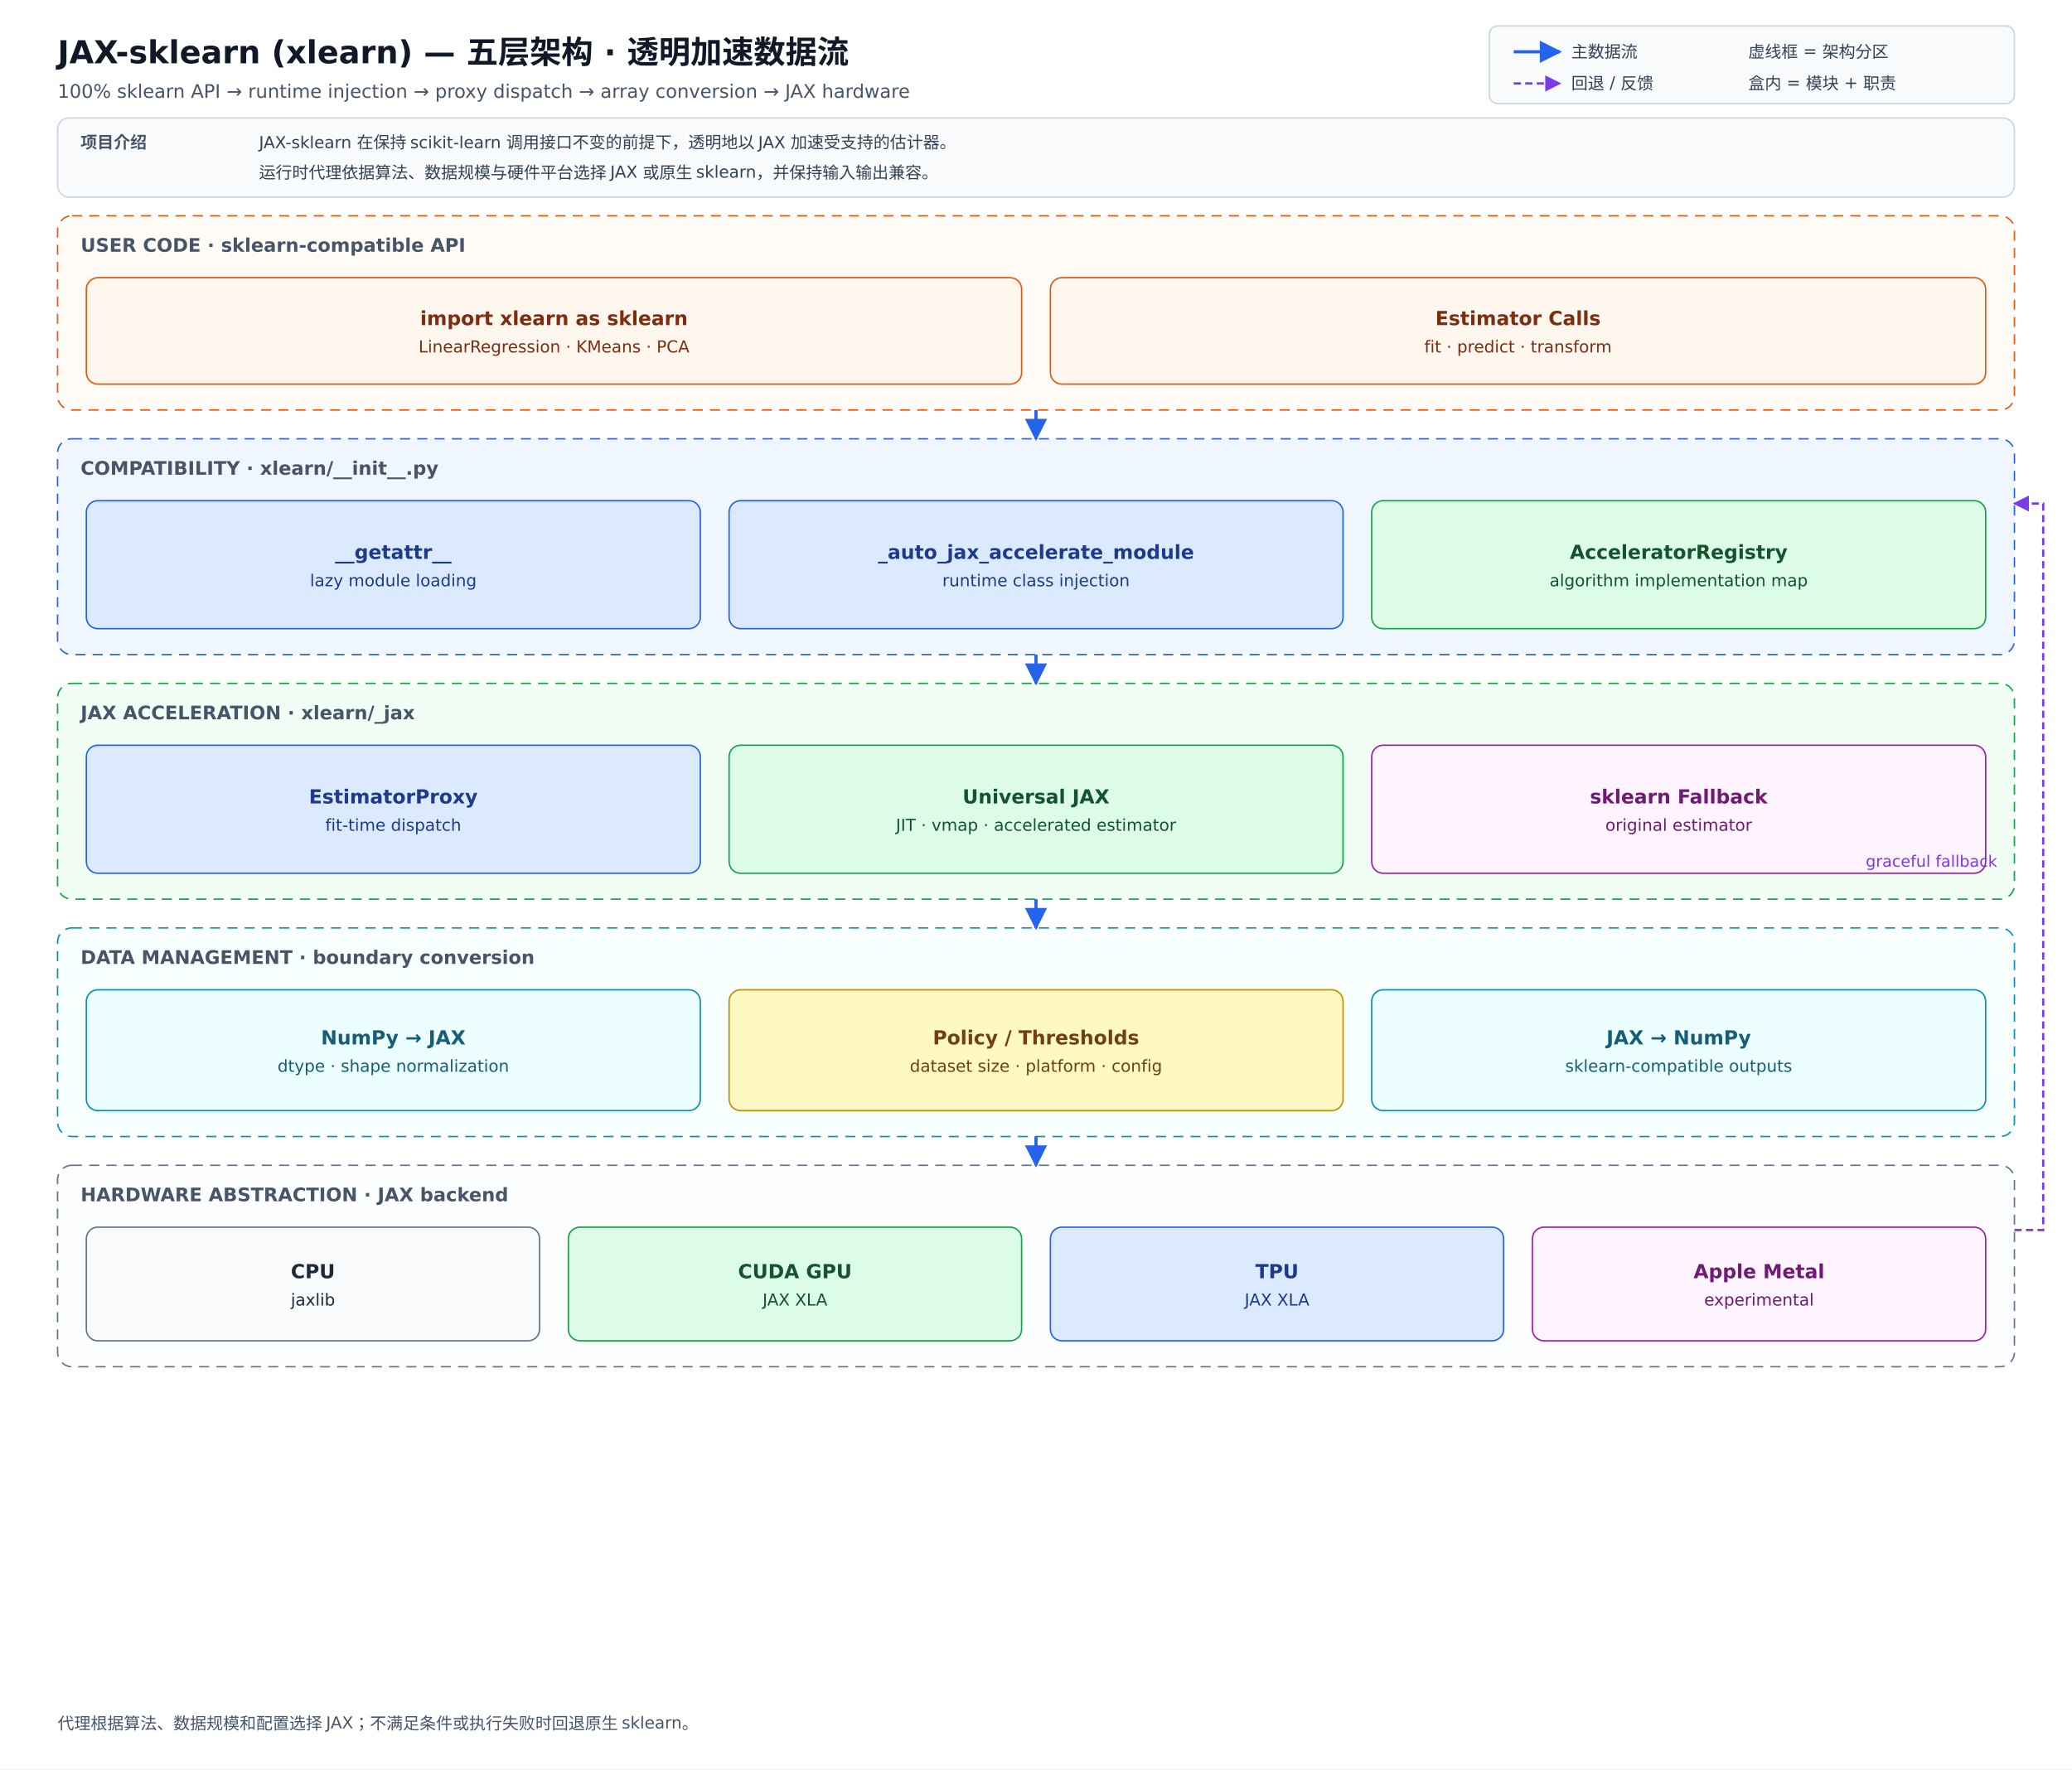
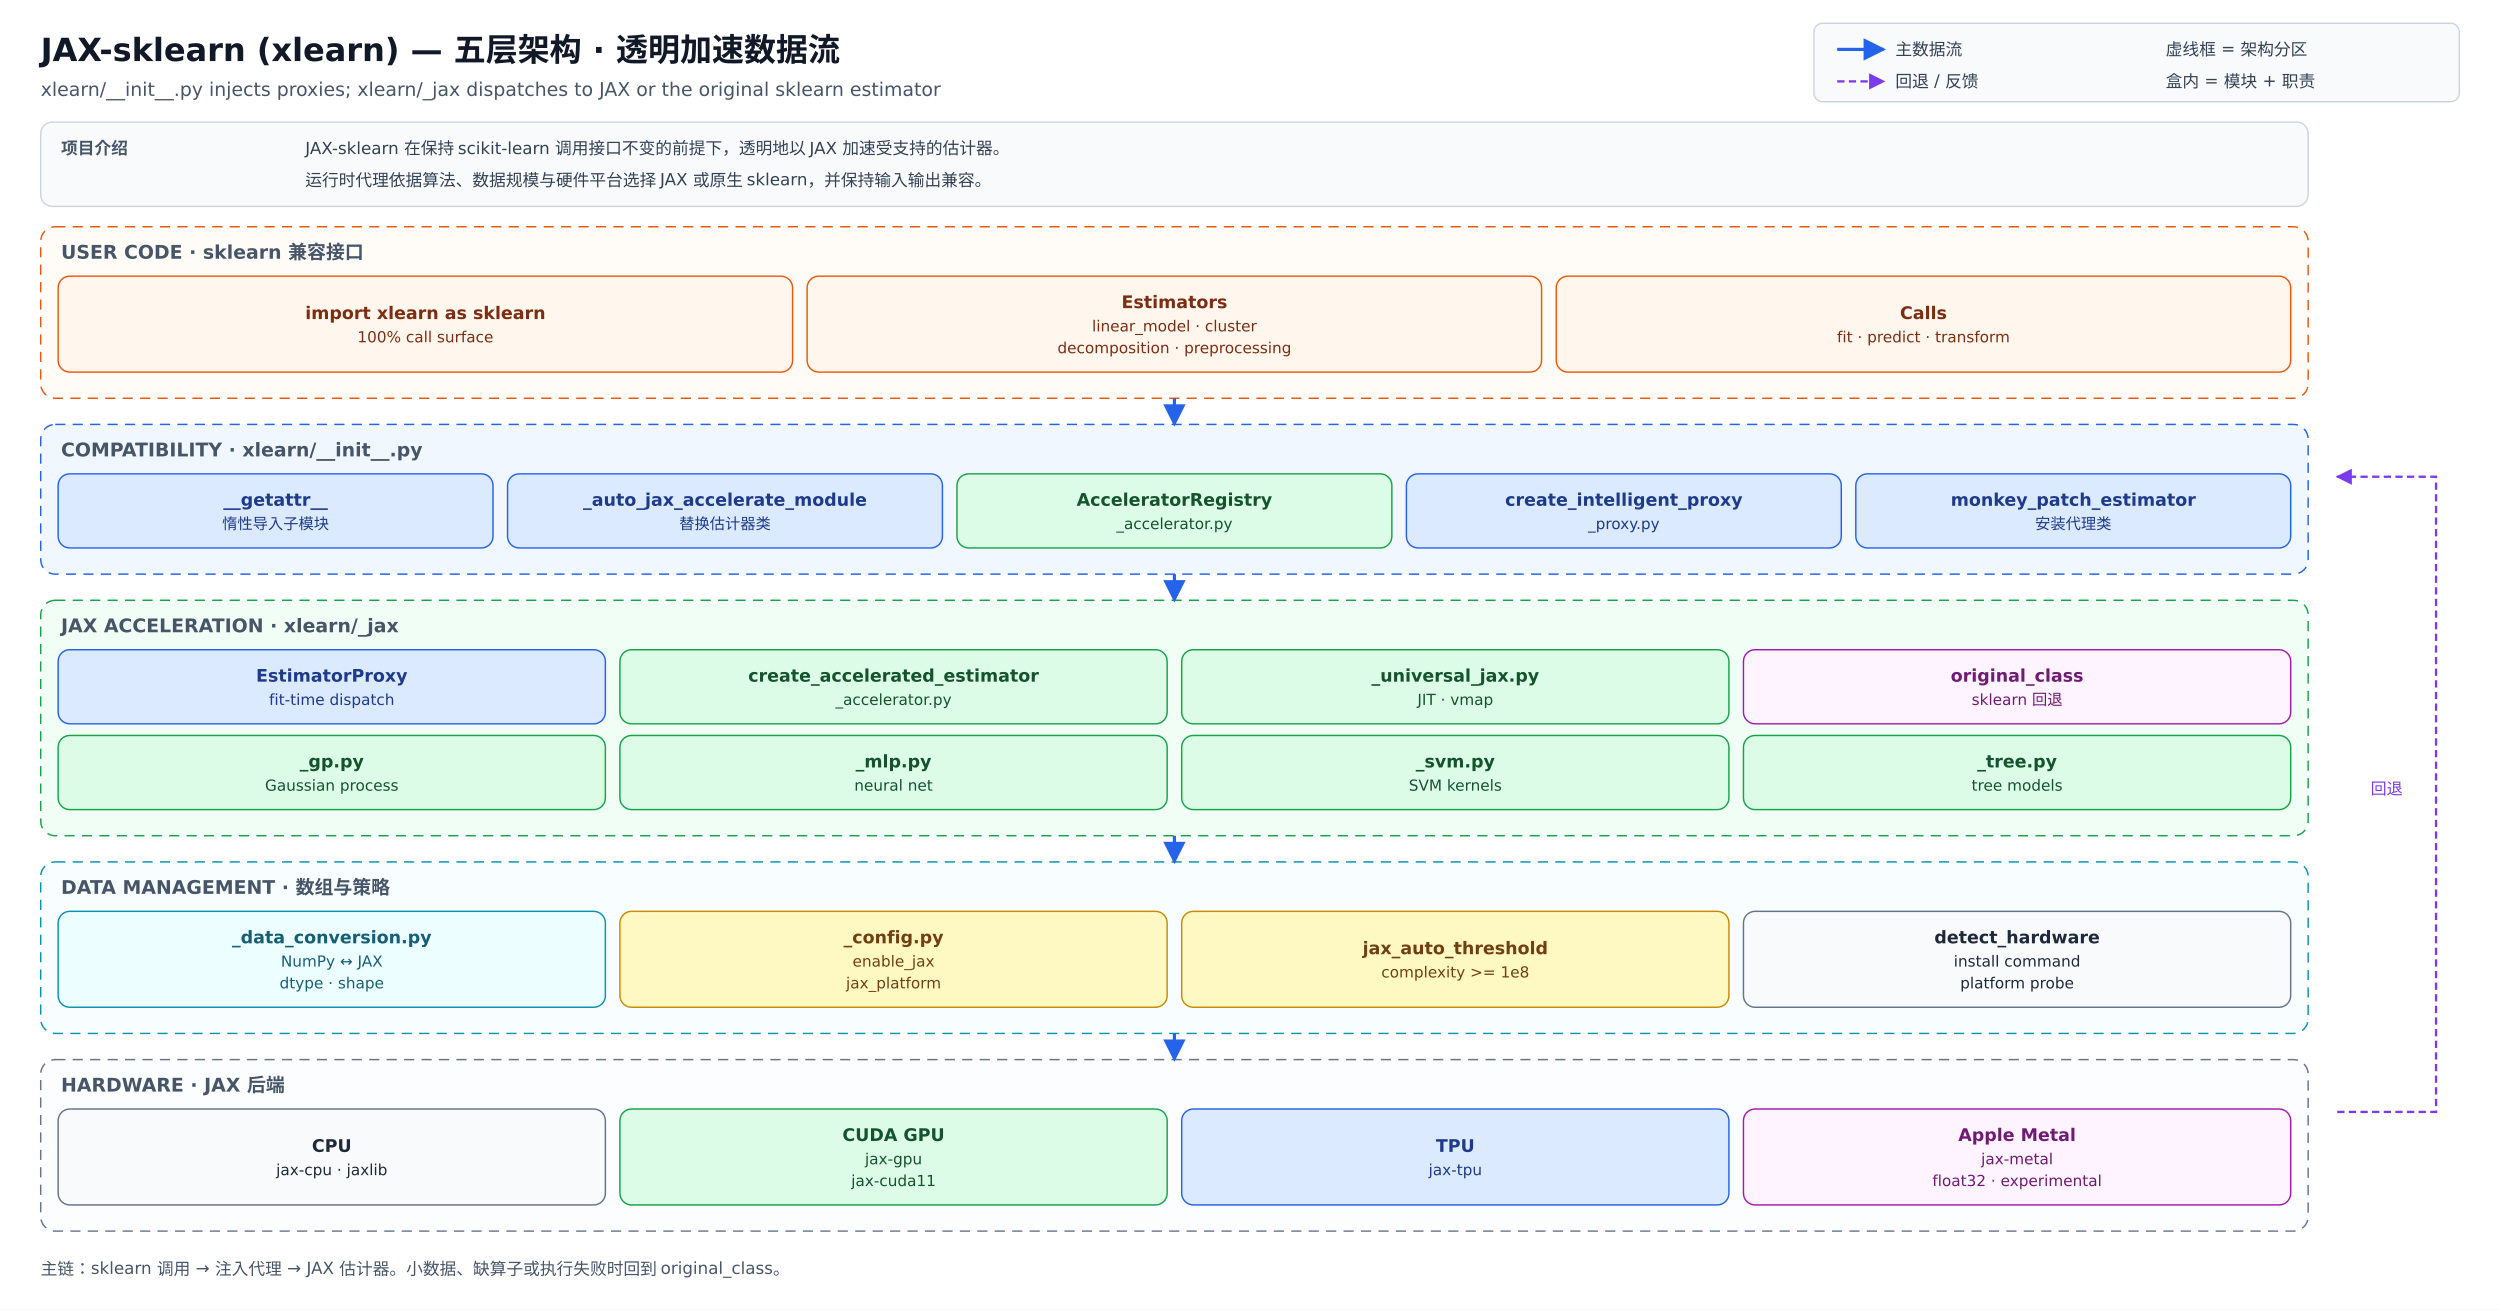
- <svg xmlns="http://www.w3.org/2000/svg" viewBox="0 0 1440 1230" font-family="WenQuanYi Micro Hei, DejaVu Sans, sans-serif">
+ <svg xmlns="http://www.w3.org/2000/svg" viewBox="0 0 1720 901" font-family="WenQuanYi Micro Hei, DejaVu Sans, sans-serif">
  <defs>
    <marker id="arr" viewBox="0 0 10 10" refX="9" refY="5" markerWidth="7" markerHeight="7" orient="auto">
      <path d="M0,0 L10,5 L0,10 z" fill="#2563eb" />
    </marker>
    <marker id="arrP" viewBox="0 0 10 10" refX="9" refY="5" markerWidth="7" markerHeight="7" orient="auto">
      <path d="M0,0 L10,5 L0,10 z" fill="#7c3aed" />
    </marker>
  </defs>
-   <rect x="0" y="0" width="1440" height="1230" fill="#ffffff" />
-   <text x="40" y="44" font-size="22" fill="#111827" font-weight="700" text-anchor="start">JAX-sklearn (xlearn) — 五层架构 · 透明加速数据流</text>
-   <text x="40" y="68" font-size="13" fill="#475569" font-weight="400" text-anchor="start">100% sklearn API → runtime injection → proxy dispatch → array conversion → JAX hardware</text>
-   <rect x="1035" y="18" width="365" height="54" rx="6" fill="#f8fafc" stroke="#cbd5e1" />
-   <line x1="1052" y1="36" x2="1084" y2="36" stroke="#2563eb" stroke-width="2.2" marker-end="url(#arr)" />
-   <text x="1092" y="40" font-size="11.5" fill="#334155" font-weight="400" text-anchor="start">主数据流</text>
-   <line x1="1052" y1="58" x2="1084" y2="58" stroke="#7c3aed" stroke-width="1.6" stroke-dasharray="5,3" marker-end="url(#arrP)" />
-   <text x="1092" y="62" font-size="11.5" fill="#334155" font-weight="400" text-anchor="start">回退 / 反馈</text>
-   <text x="1215" y="40" font-size="11.5" fill="#334155" font-weight="400" text-anchor="start">虚线框 = 架构分区</text>
-   <text x="1215" y="62" font-size="11.5" fill="#334155" font-weight="400" text-anchor="start">盒内 = 模块 + 职责</text>
-   <rect x="40" y="82" width="1360" height="55" rx="8" fill="#f8fafc" stroke="#cbd5e1" />
-   <text x="56" y="103" font-size="11.5" fill="#475569" font-weight="700" text-anchor="start">项目介绍</text>
-   <text x="180" y="103" font-size="11.5" fill="#334155" font-weight="400" text-anchor="start">JAX-sklearn 在保持 scikit-learn 调用接口不变的前提下，透明地以 JAX 加速受支持的估计器。</text>
-   <text x="180" y="124" font-size="11.5" fill="#334155" font-weight="400" text-anchor="start">运行时代理依据算法、数据规模与硬件平台选择 JAX 或原生 sklearn，并保持输入输出兼容。</text>
-   <rect x="40" y="150" width="1360" height="135" rx="10" fill="#fff7ed" fill-opacity="0.42" stroke="#ea580c" stroke-dasharray="7,5" />
-   <text x="56" y="175" font-size="13" fill="#475569" font-weight="700" text-anchor="start">USER CODE · sklearn-compatible API</text>
-   <rect x="60.0" y="193" width="650.0" height="74" rx="8" fill="#fff7ed" stroke="#ea580c" />
-   <text x="385.0" y="226.0" font-size="13.5" fill="#7c2d12" font-weight="700" text-anchor="middle">import xlearn as sklearn</text>
-   <text x="385.0" y="245.0" font-size="11.5" fill="#7c2d12" font-weight="400" text-anchor="middle">LinearRegression · KMeans · PCA</text>
-   <rect x="730.0" y="193" width="650.0" height="74" rx="8" fill="#fff7ed" stroke="#ea580c" />
-   <text x="1055.0" y="226.0" font-size="13.5" fill="#7c2d12" font-weight="700" text-anchor="middle">Estimator Calls</text>
-   <text x="1055.0" y="245.0" font-size="11.5" fill="#7c2d12" font-weight="400" text-anchor="middle">fit · predict · transform</text>
-   <rect x="40" y="305" width="1360" height="150" rx="10" fill="#dbeafe" fill-opacity="0.42" stroke="#2563eb" stroke-dasharray="7,5" />
-   <text x="56" y="330" font-size="13" fill="#475569" font-weight="700" text-anchor="start">COMPATIBILITY · xlearn/__init__.py</text>
-   <rect x="60.0" y="348" width="426.7" height="89" rx="8" fill="#dbeafe" stroke="#2563eb" />
-   <text x="273.333" y="388.5" font-size="13.5" fill="#1e3a8a" font-weight="700" text-anchor="middle">__getattr__</text>
-   <text x="273.333" y="407.5" font-size="11.5" fill="#1e3a8a" font-weight="400" text-anchor="middle">lazy module loading</text>
-   <rect x="506.7" y="348" width="426.7" height="89" rx="8" fill="#dbeafe" stroke="#2563eb" />
-   <text x="720.0" y="388.5" font-size="13.5" fill="#1e3a8a" font-weight="700" text-anchor="middle">_auto_jax_accelerate_module</text>
-   <text x="720.0" y="407.5" font-size="11.5" fill="#1e3a8a" font-weight="400" text-anchor="middle">runtime class injection</text>
-   <rect x="953.3" y="348" width="426.7" height="89" rx="8" fill="#dcfce7" stroke="#16a34a" />
-   <text x="1166.667" y="388.5" font-size="13.5" fill="#14532d" font-weight="700" text-anchor="middle">AcceleratorRegistry</text>
-   <text x="1166.667" y="407.5" font-size="11.5" fill="#14532d" font-weight="400" text-anchor="middle">algorithm implementation map</text>
-   <rect x="40" y="475" width="1360" height="150" rx="10" fill="#dcfce7" fill-opacity="0.42" stroke="#16a34a" stroke-dasharray="7,5" />
-   <text x="56" y="500" font-size="13" fill="#475569" font-weight="700" text-anchor="start">JAX ACCELERATION · xlearn/_jax</text>
-   <rect x="60.0" y="518" width="426.7" height="89" rx="8" fill="#dbeafe" stroke="#2563eb" />
-   <text x="273.333" y="558.5" font-size="13.5" fill="#1e3a8a" font-weight="700" text-anchor="middle">EstimatorProxy</text>
-   <text x="273.333" y="577.5" font-size="11.5" fill="#1e3a8a" font-weight="400" text-anchor="middle">fit-time dispatch</text>
-   <rect x="506.7" y="518" width="426.7" height="89" rx="8" fill="#dcfce7" stroke="#16a34a" />
-   <text x="720.0" y="558.5" font-size="13.5" fill="#14532d" font-weight="700" text-anchor="middle">Universal JAX</text>
-   <text x="720.0" y="577.5" font-size="11.5" fill="#14532d" font-weight="400" text-anchor="middle">JIT · vmap · accelerated estimator</text>
-   <rect x="953.3" y="518" width="426.7" height="89" rx="8" fill="#fdf4ff" stroke="#a21caf" />
-   <text x="1166.667" y="558.5" font-size="13.5" fill="#701a75" font-weight="700" text-anchor="middle">sklearn Fallback</text>
-   <text x="1166.667" y="577.5" font-size="11.5" fill="#701a75" font-weight="400" text-anchor="middle">original estimator</text>
-   <rect x="40" y="645" width="1360" height="145" rx="10" fill="#ecfeff" fill-opacity="0.42" stroke="#0891b2" stroke-dasharray="7,5" />
-   <text x="56" y="670" font-size="13" fill="#475569" font-weight="700" text-anchor="start">DATA MANAGEMENT · boundary conversion</text>
-   <rect x="60.0" y="688" width="426.7" height="84" rx="8" fill="#ecfeff" stroke="#0891b2" />
-   <text x="273.333" y="726.0" font-size="13.5" fill="#155e75" font-weight="700" text-anchor="middle">NumPy → JAX</text>
-   <text x="273.333" y="745.0" font-size="11.5" fill="#155e75" font-weight="400" text-anchor="middle">dtype · shape normalization</text>
-   <rect x="506.7" y="688" width="426.7" height="84" rx="8" fill="#fef9c3" stroke="#ca8a04" />
-   <text x="720.0" y="726.0" font-size="13.5" fill="#713f12" font-weight="700" text-anchor="middle">Policy / Thresholds</text>
-   <text x="720.0" y="745.0" font-size="11.5" fill="#713f12" font-weight="400" text-anchor="middle">dataset size · platform · config</text>
-   <rect x="953.3" y="688" width="426.7" height="84" rx="8" fill="#ecfeff" stroke="#0891b2" />
-   <text x="1166.667" y="726.0" font-size="13.5" fill="#155e75" font-weight="700" text-anchor="middle">JAX → NumPy</text>
-   <text x="1166.667" y="745.0" font-size="11.5" fill="#155e75" font-weight="400" text-anchor="middle">sklearn-compatible outputs</text>
-   <rect x="40" y="810" width="1360" height="140" rx="10" fill="#f8fafc" fill-opacity="0.42" stroke="#64748b" stroke-dasharray="7,5" />
-   <text x="56" y="835" font-size="13" fill="#475569" font-weight="700" text-anchor="start">HARDWARE ABSTRACTION · JAX backend</text>
-   <rect x="60.0" y="853" width="315.0" height="79" rx="8" fill="#f8fafc" stroke="#64748b" />
-   <text x="217.5" y="888.5" font-size="13.5" fill="#1e293b" font-weight="700" text-anchor="middle">CPU</text>
-   <text x="217.5" y="907.5" font-size="11.5" fill="#1e293b" font-weight="400" text-anchor="middle">jaxlib</text>
-   <rect x="395.0" y="853" width="315.0" height="79" rx="8" fill="#dcfce7" stroke="#16a34a" />
-   <text x="552.5" y="888.5" font-size="13.5" fill="#14532d" font-weight="700" text-anchor="middle">CUDA GPU</text>
-   <text x="552.5" y="907.5" font-size="11.5" fill="#14532d" font-weight="400" text-anchor="middle">JAX XLA</text>
-   <rect x="730.0" y="853" width="315.0" height="79" rx="8" fill="#dbeafe" stroke="#2563eb" />
-   <text x="887.5" y="888.5" font-size="13.5" fill="#1e3a8a" font-weight="700" text-anchor="middle">TPU</text>
-   <text x="887.5" y="907.5" font-size="11.5" fill="#1e3a8a" font-weight="400" text-anchor="middle">JAX XLA</text>
-   <rect x="1065.0" y="853" width="315.0" height="79" rx="8" fill="#fdf4ff" stroke="#a21caf" />
-   <text x="1222.5" y="888.5" font-size="13.5" fill="#701a75" font-weight="700" text-anchor="middle">Apple Metal</text>
-   <text x="1222.5" y="907.5" font-size="11.5" fill="#701a75" font-weight="400" text-anchor="middle">experimental</text>
-   <line x1="720" y1="285" x2="720" y2="305" stroke="#2563eb" stroke-width="2.2" marker-end="url(#arr)" />
-   <line x1="720" y1="455" x2="720" y2="475" stroke="#2563eb" stroke-width="2.2" marker-end="url(#arr)" />
-   <line x1="720" y1="625" x2="720" y2="645" stroke="#2563eb" stroke-width="2.2" marker-end="url(#arr)" />
-   <line x1="720" y1="790" x2="720" y2="810" stroke="#2563eb" stroke-width="2.2" marker-end="url(#arr)" />
-   <path d="M 1400,855 L 1420,855 L 1420,350 L 1400,350" fill="none" stroke="#7c3aed" stroke-width="1.6" stroke-dasharray="5,3" marker-end="url(#arrP)" />
-   <text x="1388" y="602.5" font-size="11" fill="#7c3aed" font-weight="400" text-anchor="end">graceful fallback</text>
-   <text x="40" y="1202" font-size="11.5" fill="#475569" font-weight="400" text-anchor="start">代理根据算法、数据规模和配置选择 JAX；不满足条件或执行失败时回退原生 sklearn。</text>
+   <rect x="0" y="0" width="1720" height="901" fill="#ffffff" />
+   <text x="28" y="42" font-size="22" fill="#111827" font-weight="700" text-anchor="start">JAX-sklearn (xlearn) — 五层架构 · 透明加速数据流</text>
+   <text x="28" y="66" font-size="13" fill="#475569" font-weight="400" text-anchor="start">xlearn/__init__.py injects proxies; xlearn/_jax dispatches to JAX or the original sklearn estimator</text>
+   <rect x="1248" y="16" width="444" height="54" rx="6" fill="#f8fafc" stroke="#cbd5e1" />
+   <line x1="1264" y1="34" x2="1296" y2="34" stroke="#2563eb" stroke-width="2.2" marker-end="url(#arr)" />
+   <text x="1304" y="38" font-size="11.5" fill="#334155" font-weight="400" text-anchor="start">主数据流</text>
+   <line x1="1264" y1="56" x2="1296" y2="56" stroke="#7c3aed" stroke-width="1.6" stroke-dasharray="5,3" marker-end="url(#arrP)" />
+   <text x="1304" y="60" font-size="11.5" fill="#334155" font-weight="400" text-anchor="start">回退 / 反馈</text>
+   <text x="1490" y="38" font-size="11.5" fill="#334155" font-weight="400" text-anchor="start">虚线框 = 架构分区</text>
+   <text x="1490" y="60" font-size="11.5" fill="#334155" font-weight="400" text-anchor="start">盒内 = 模块 + 职责</text>
+   <rect x="28" y="84" width="1560" height="58" rx="8" fill="#f8fafc" stroke="#cbd5e1" />
+   <text x="42" y="106" font-size="11.5" fill="#475569" font-weight="700" text-anchor="start">项目介绍</text>
+   <text x="210" y="106" font-size="11.5" fill="#334155" font-weight="400" text-anchor="start">JAX-sklearn 在保持 scikit-learn 调用接口不变的前提下，透明地以 JAX 加速受支持的估计器。</text>
+   <text x="210" y="128" font-size="11.5" fill="#334155" font-weight="400" text-anchor="start">运行时代理依据算法、数据规模与硬件平台选择 JAX 或原生 sklearn，并保持输入输出兼容。</text>
+   <rect x="28" y="156" width="1560" height="118" rx="10" fill="#fff7ed" fill-opacity="0.38" stroke="#ea580c" stroke-dasharray="7,5" />
+   <text x="42" y="178" font-size="13" fill="#475569" font-weight="700" text-anchor="start">USER CODE · sklearn 兼容接口</text>
+   <rect x="40.0" y="190.0" width="505.3" height="66.0" rx="8" fill="#fff7ed" stroke="#ea580c" />
+   <text x="292.667" y="219.5" font-size="12" fill="#7c2d12" font-weight="700" text-anchor="middle">import xlearn as sklearn</text>
+   <text x="292.667" y="235.5" font-size="10.5" fill="#7c2d12" font-weight="400" text-anchor="middle">100% call surface</text>
+   <rect x="555.3" y="190.0" width="505.3" height="66.0" rx="8" fill="#fff7ed" stroke="#ea580c" />
+   <text x="808" y="212.0" font-size="12" fill="#7c2d12" font-weight="700" text-anchor="middle">Estimators</text>
+   <text x="808" y="228.0" font-size="10.5" fill="#7c2d12" font-weight="400" text-anchor="middle">linear_model · cluster</text>
+   <text x="808" y="243.0" font-size="10.5" fill="#7c2d12" font-weight="400" text-anchor="middle">decomposition · preprocessing</text>
+   <rect x="1070.7" y="190.0" width="505.3" height="66.0" rx="8" fill="#fff7ed" stroke="#ea580c" />
+   <text x="1323.333" y="219.5" font-size="12" fill="#7c2d12" font-weight="700" text-anchor="middle">Calls</text>
+   <text x="1323.333" y="235.5" font-size="10.5" fill="#7c2d12" font-weight="400" text-anchor="middle">fit · predict · transform</text>
+   <rect x="28" y="292" width="1560" height="103" rx="10" fill="#dbeafe" fill-opacity="0.38" stroke="#2563eb" stroke-dasharray="7,5" />
+   <text x="42" y="314" font-size="13" fill="#475569" font-weight="700" text-anchor="start">COMPATIBILITY · xlearn/__init__.py</text>
+   <rect x="40.0" y="326.0" width="299.2" height="51.0" rx="8" fill="#dbeafe" stroke="#2563eb" />
+   <text x="189.6" y="348.0" font-size="12" fill="#1e3a8a" font-weight="700" text-anchor="middle">__getattr__</text>
+   <text x="189.6" y="364.0" font-size="10.5" fill="#1e3a8a" font-weight="400" text-anchor="middle">惰性导入子模块</text>
+   <rect x="349.2" y="326.0" width="299.2" height="51.0" rx="8" fill="#dbeafe" stroke="#2563eb" />
+   <text x="498.8" y="348.0" font-size="12" fill="#1e3a8a" font-weight="700" text-anchor="middle">_auto_jax_accelerate_module</text>
+   <text x="498.8" y="364.0" font-size="10.5" fill="#1e3a8a" font-weight="400" text-anchor="middle">替换估计器类</text>
+   <rect x="658.4" y="326.0" width="299.2" height="51.0" rx="8" fill="#dcfce7" stroke="#16a34a" />
+   <text x="808.0" y="348.0" font-size="12" fill="#14532d" font-weight="700" text-anchor="middle">AcceleratorRegistry</text>
+   <text x="808.0" y="364.0" font-size="10.5" fill="#14532d" font-weight="400" text-anchor="middle">_accelerator.py</text>
+   <rect x="967.6" y="326.0" width="299.2" height="51.0" rx="8" fill="#dbeafe" stroke="#2563eb" />
+   <text x="1117.2" y="348.0" font-size="12" fill="#1e3a8a" font-weight="700" text-anchor="middle">create_intelligent_proxy</text>
+   <text x="1117.2" y="364.0" font-size="10.5" fill="#1e3a8a" font-weight="400" text-anchor="middle">_proxy.py</text>
+   <rect x="1276.8" y="326.0" width="299.2" height="51.0" rx="8" fill="#dbeafe" stroke="#2563eb" />
+   <text x="1426.4" y="348.0" font-size="12" fill="#1e3a8a" font-weight="700" text-anchor="middle">monkey_patch_estimator</text>
+   <text x="1426.4" y="364.0" font-size="10.5" fill="#1e3a8a" font-weight="400" text-anchor="middle">安装代理类</text>
+   <rect x="28" y="413" width="1560" height="162" rx="10" fill="#dcfce7" fill-opacity="0.38" stroke="#16a34a" stroke-dasharray="7,5" />
+   <text x="42" y="435" font-size="13" fill="#475569" font-weight="700" text-anchor="start">JAX ACCELERATION · xlearn/_jax</text>
+   <rect x="40.0" y="447.0" width="376.5" height="51.0" rx="8" fill="#dbeafe" stroke="#2563eb" />
+   <text x="228.25" y="469.0" font-size="12" fill="#1e3a8a" font-weight="700" text-anchor="middle">EstimatorProxy</text>
+   <text x="228.25" y="485.0" font-size="10.5" fill="#1e3a8a" font-weight="400" text-anchor="middle">fit-time dispatch</text>
+   <rect x="426.5" y="447.0" width="376.5" height="51.0" rx="8" fill="#dcfce7" stroke="#16a34a" />
+   <text x="614.75" y="469.0" font-size="12" fill="#14532d" font-weight="700" text-anchor="middle">create_accelerated_estimator</text>
+   <text x="614.75" y="485.0" font-size="10.5" fill="#14532d" font-weight="400" text-anchor="middle">_accelerator.py</text>
+   <rect x="813.0" y="447.0" width="376.5" height="51.0" rx="8" fill="#dcfce7" stroke="#16a34a" />
+   <text x="1001.25" y="469.0" font-size="12" fill="#14532d" font-weight="700" text-anchor="middle">_universal_jax.py</text>
+   <text x="1001.25" y="485.0" font-size="10.5" fill="#14532d" font-weight="400" text-anchor="middle">JIT · vmap</text>
+   <rect x="1199.5" y="447.0" width="376.5" height="51.0" rx="8" fill="#fdf4ff" stroke="#a21caf" />
+   <text x="1387.75" y="469.0" font-size="12" fill="#701a75" font-weight="700" text-anchor="middle">original_class</text>
+   <text x="1387.75" y="485.0" font-size="10.5" fill="#701a75" font-weight="400" text-anchor="middle">sklearn 回退</text>
+   <rect x="40.0" y="506.0" width="376.5" height="51.0" rx="8" fill="#dcfce7" stroke="#16a34a" />
+   <text x="228.25" y="528.0" font-size="12" fill="#14532d" font-weight="700" text-anchor="middle">_gp.py</text>
+   <text x="228.25" y="544.0" font-size="10.5" fill="#14532d" font-weight="400" text-anchor="middle">Gaussian process</text>
+   <rect x="426.5" y="506.0" width="376.5" height="51.0" rx="8" fill="#dcfce7" stroke="#16a34a" />
+   <text x="614.75" y="528.0" font-size="12" fill="#14532d" font-weight="700" text-anchor="middle">_mlp.py</text>
+   <text x="614.75" y="544.0" font-size="10.5" fill="#14532d" font-weight="400" text-anchor="middle">neural net</text>
+   <rect x="813.0" y="506.0" width="376.5" height="51.0" rx="8" fill="#dcfce7" stroke="#16a34a" />
+   <text x="1001.25" y="528.0" font-size="12" fill="#14532d" font-weight="700" text-anchor="middle">_svm.py</text>
+   <text x="1001.25" y="544.0" font-size="10.5" fill="#14532d" font-weight="400" text-anchor="middle">SVM kernels</text>
+   <rect x="1199.5" y="506.0" width="376.5" height="51.0" rx="8" fill="#dcfce7" stroke="#16a34a" />
+   <text x="1387.75" y="528.0" font-size="12" fill="#14532d" font-weight="700" text-anchor="middle">_tree.py</text>
+   <text x="1387.75" y="544.0" font-size="10.5" fill="#14532d" font-weight="400" text-anchor="middle">tree models</text>
+   <rect x="28" y="593" width="1560" height="118" rx="10" fill="#ecfeff" fill-opacity="0.38" stroke="#0891b2" stroke-dasharray="7,5" />
+   <text x="42" y="615" font-size="13" fill="#475569" font-weight="700" text-anchor="start">DATA MANAGEMENT · 数组与策略</text>
+   <rect x="40.0" y="627.0" width="376.5" height="66.0" rx="8" fill="#ecfeff" stroke="#0891b2" />
+   <text x="228.25" y="649.0" font-size="12" fill="#155e75" font-weight="700" text-anchor="middle">_data_conversion.py</text>
+   <text x="228.25" y="665.0" font-size="10.5" fill="#155e75" font-weight="400" text-anchor="middle">NumPy ↔ JAX</text>
+   <text x="228.25" y="680.0" font-size="10.5" fill="#155e75" font-weight="400" text-anchor="middle">dtype · shape</text>
+   <rect x="426.5" y="627.0" width="376.5" height="66.0" rx="8" fill="#fef9c3" stroke="#ca8a04" />
+   <text x="614.75" y="649.0" font-size="12" fill="#713f12" font-weight="700" text-anchor="middle">_config.py</text>
+   <text x="614.75" y="665.0" font-size="10.5" fill="#713f12" font-weight="400" text-anchor="middle">enable_jax</text>
+   <text x="614.75" y="680.0" font-size="10.5" fill="#713f12" font-weight="400" text-anchor="middle">jax_platform</text>
+   <rect x="813.0" y="627.0" width="376.5" height="66.0" rx="8" fill="#fef9c3" stroke="#ca8a04" />
+   <text x="1001.25" y="656.5" font-size="12" fill="#713f12" font-weight="700" text-anchor="middle">jax_auto_threshold</text>
+   <text x="1001.25" y="672.5" font-size="10.5" fill="#713f12" font-weight="400" text-anchor="middle">complexity &gt;= 1e8</text>
+   <rect x="1199.5" y="627.0" width="376.5" height="66.0" rx="8" fill="#f8fafc" stroke="#64748b" />
+   <text x="1387.75" y="649.0" font-size="12" fill="#1e293b" font-weight="700" text-anchor="middle">detect_hardware</text>
+   <text x="1387.75" y="665.0" font-size="10.5" fill="#1e293b" font-weight="400" text-anchor="middle">install command</text>
+   <text x="1387.75" y="680.0" font-size="10.5" fill="#1e293b" font-weight="400" text-anchor="middle">platform probe</text>
+   <rect x="28" y="729" width="1560" height="118" rx="10" fill="#f8fafc" fill-opacity="0.38" stroke="#64748b" stroke-dasharray="7,5" />
+   <text x="42" y="751" font-size="13" fill="#475569" font-weight="700" text-anchor="start">HARDWARE · JAX 后端</text>
+   <rect x="40.0" y="763.0" width="376.5" height="66.0" rx="8" fill="#f8fafc" stroke="#64748b" />
+   <text x="228.25" y="792.5" font-size="12" fill="#1e293b" font-weight="700" text-anchor="middle">CPU</text>
+   <text x="228.25" y="808.5" font-size="10.5" fill="#1e293b" font-weight="400" text-anchor="middle">jax-cpu · jaxlib</text>
+   <rect x="426.5" y="763.0" width="376.5" height="66.0" rx="8" fill="#dcfce7" stroke="#16a34a" />
+   <text x="614.75" y="785.0" font-size="12" fill="#14532d" font-weight="700" text-anchor="middle">CUDA GPU</text>
+   <text x="614.75" y="801.0" font-size="10.5" fill="#14532d" font-weight="400" text-anchor="middle">jax-gpu</text>
+   <text x="614.75" y="816.0" font-size="10.5" fill="#14532d" font-weight="400" text-anchor="middle">jax-cuda11</text>
+   <rect x="813.0" y="763.0" width="376.5" height="66.0" rx="8" fill="#dbeafe" stroke="#2563eb" />
+   <text x="1001.25" y="792.5" font-size="12" fill="#1e3a8a" font-weight="700" text-anchor="middle">TPU</text>
+   <text x="1001.25" y="808.5" font-size="10.5" fill="#1e3a8a" font-weight="400" text-anchor="middle">jax-tpu</text>
+   <rect x="1199.5" y="763.0" width="376.5" height="66.0" rx="8" fill="#fdf4ff" stroke="#a21caf" />
+   <text x="1387.75" y="785.0" font-size="12" fill="#701a75" font-weight="700" text-anchor="middle">Apple Metal</text>
+   <text x="1387.75" y="801.0" font-size="10.5" fill="#701a75" font-weight="400" text-anchor="middle">jax-metal</text>
+   <text x="1387.75" y="816.0" font-size="10.5" fill="#701a75" font-weight="400" text-anchor="middle">float32 · experimental</text>
+   <line x1="808.0" y1="274" x2="808.0" y2="292" stroke="#2563eb" stroke-width="2.2" marker-end="url(#arr)" />
+   <line x1="808.0" y1="395" x2="808.0" y2="413" stroke="#2563eb" stroke-width="2.2" marker-end="url(#arr)" />
+   <line x1="808.0" y1="575" x2="808.0" y2="593" stroke="#2563eb" stroke-width="2.2" marker-end="url(#arr)" />
+   <line x1="808.0" y1="711" x2="808.0" y2="729" stroke="#2563eb" stroke-width="2.2" marker-end="url(#arr)" />
+   <path d="M 1608,765 L 1676,765 L 1676,328 L 1608,328" fill="none" stroke="#7c3aed" stroke-width="1.6" stroke-dasharray="5,3" marker-end="url(#arrP)" />
+   <text x="1642" y="546.5" font-size="11" fill="#7c3aed" font-weight="400" text-anchor="middle">回退</text>
+   <text x="28" y="877" font-size="11.5" fill="#475569" font-weight="400" text-anchor="start">主链：sklearn 调用 → 注入代理 → JAX 估计器。小数据、缺算子或执行失败时回到 original_class。</text>
</svg>
